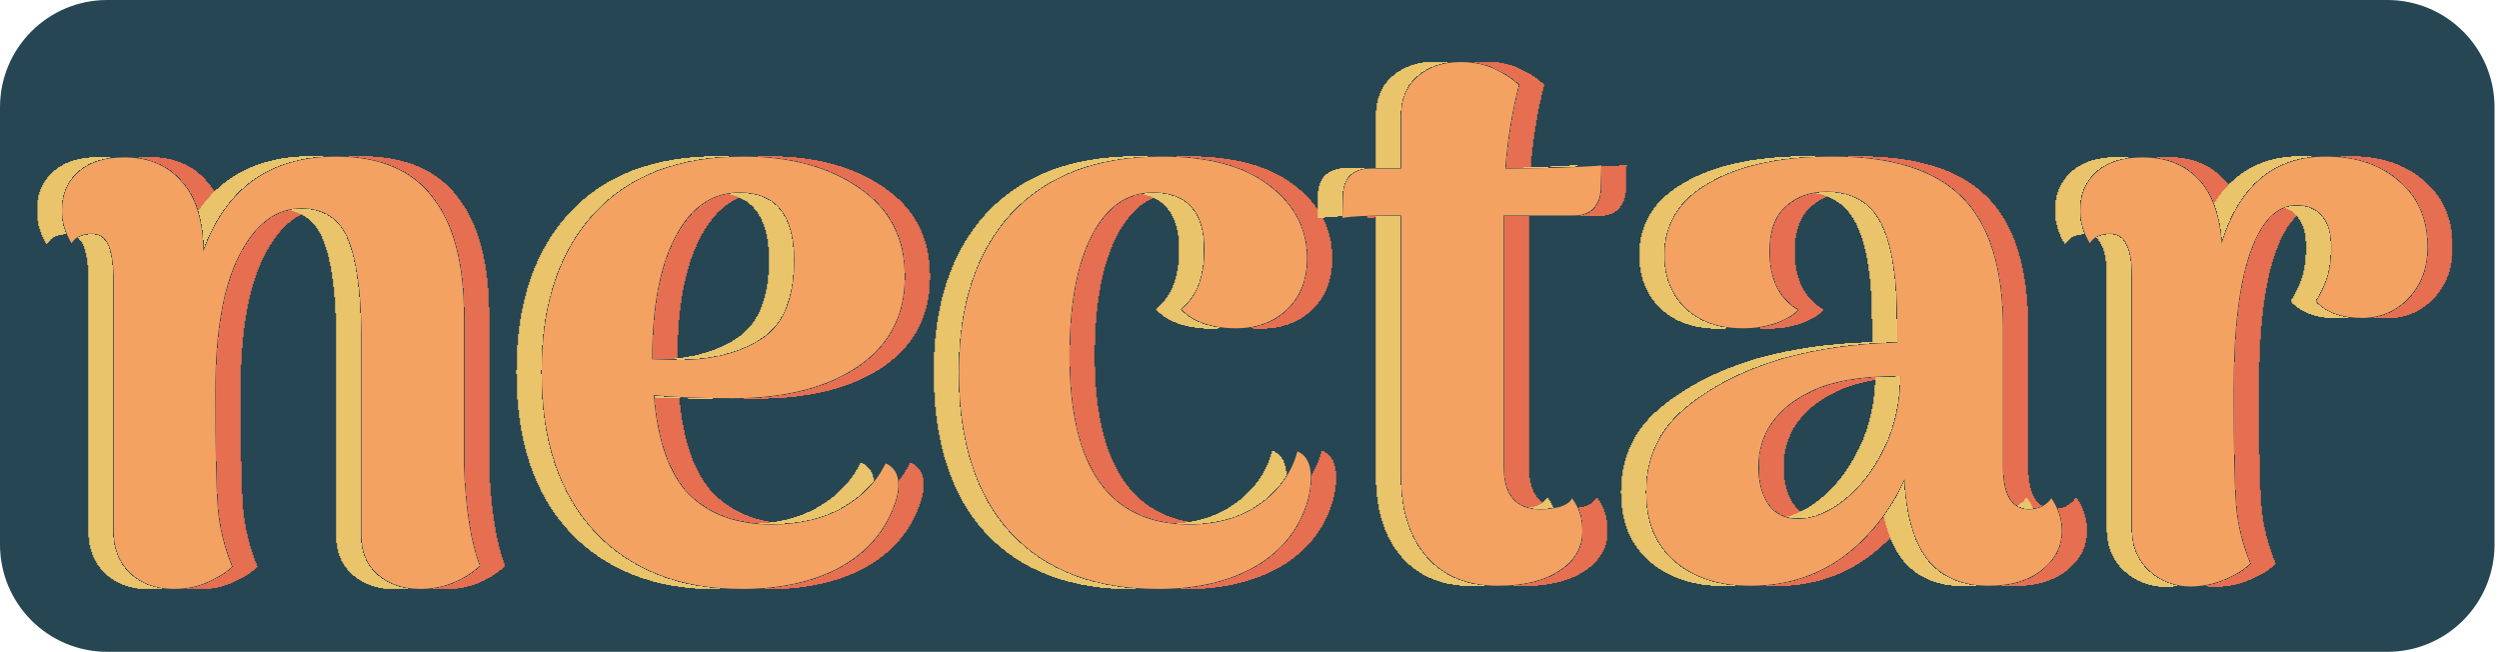
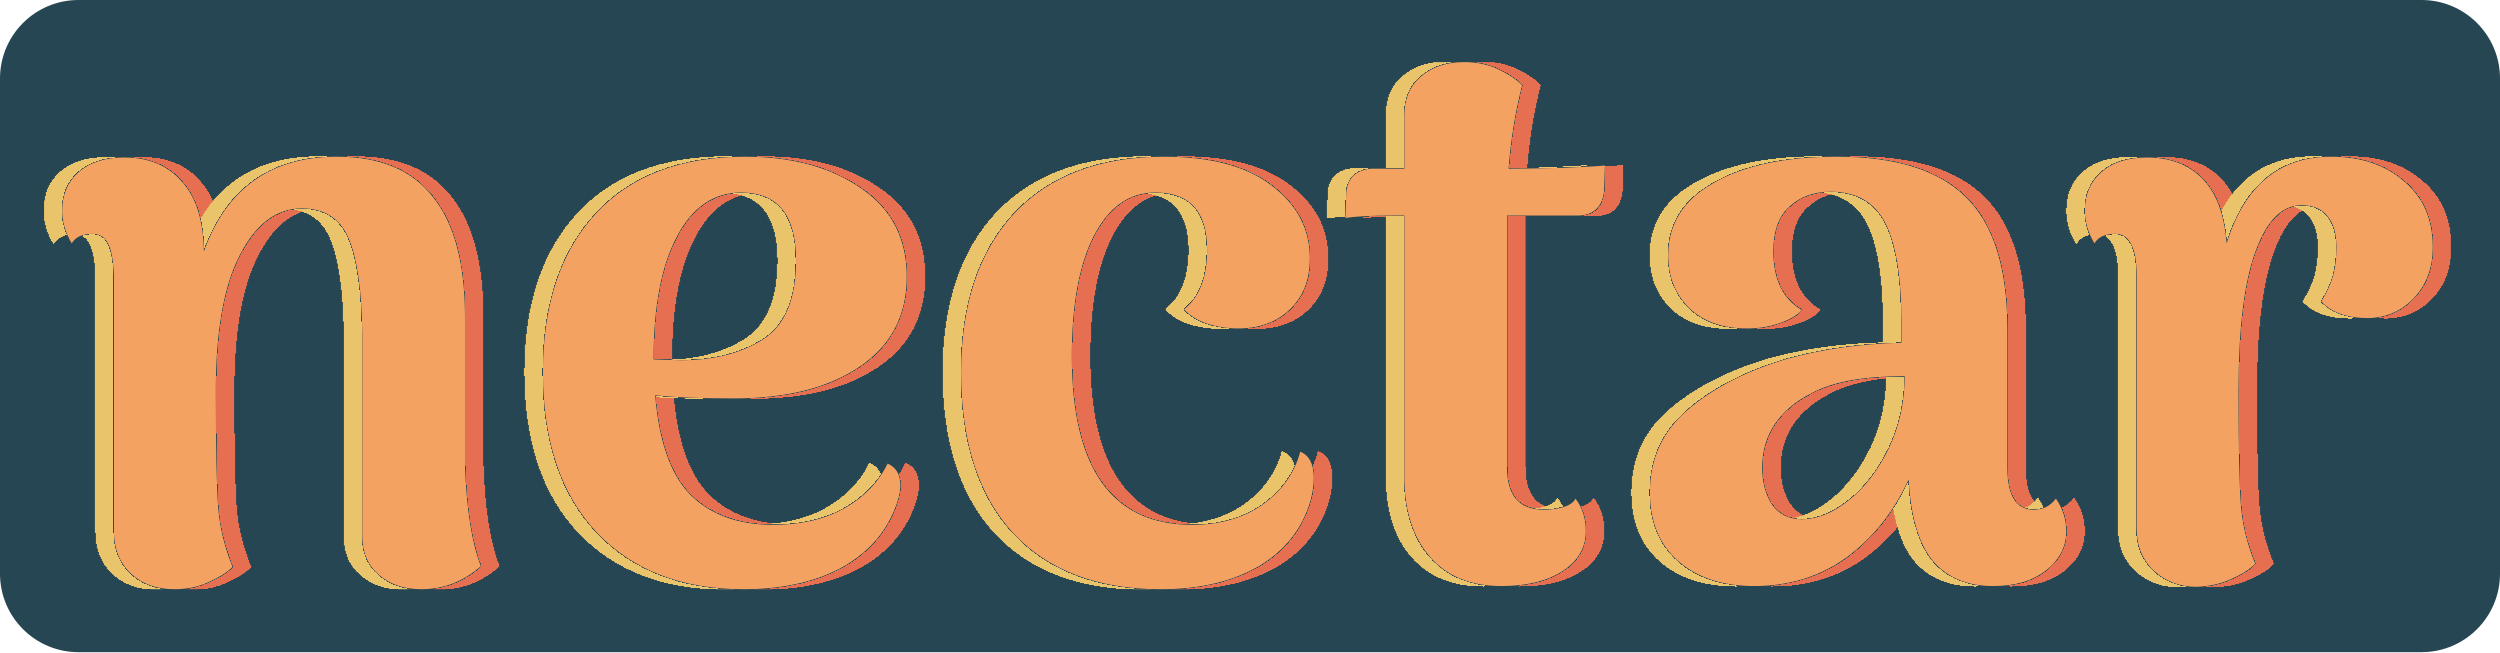
- <svg xmlns="http://www.w3.org/2000/svg" width="303" height="79" viewBox="0 0 303 79" fill="none">
-   <rect width="302.457" height="79" rx="13" fill="#264653" />
+ <svg xmlns="http://www.w3.org/2000/svg" width="414" height="108" viewBox="0 0 414 108" fill="none">
+   <rect width="414" height="108" rx="13" fill="#264653" />
  <g filter="url(#filter0_dd_26_8)">
-     <path d="M56.254 56.447C56.447 61.776 57.089 65.82 58.18 68.581C56.061 70.443 53.654 71.374 50.957 71.374C48.903 71.374 47.201 70.796 45.853 69.64C44.505 68.485 43.831 66.912 43.831 64.921V40.364C43.767 35.163 43.221 31.343 42.194 28.904C41.166 26.464 39.272 25.244 36.511 25.244C33.43 25.244 30.926 27.138 29 30.926C27.074 34.65 26.111 40.107 26.111 47.298C26.111 54.36 26.207 59.111 26.399 61.551C26.592 63.926 27.17 66.302 28.133 68.677C27.491 69.319 26.528 69.929 25.244 70.507C24.024 71.085 22.644 71.374 21.103 71.374C18.92 71.374 17.154 70.732 15.806 69.448C14.458 68.164 13.784 66.462 13.784 64.344V33.43C13.719 31.632 13.495 30.348 13.11 29.578C12.724 28.743 12.082 28.326 11.183 28.326C9.964 28.326 9.129 28.711 8.679 29.481C7.909 28.197 7.524 26.881 7.524 25.533C7.524 23.607 8.166 22.066 9.45 20.91C10.798 19.69 12.66 19.08 15.036 19.08C17.989 19.08 20.3 20.043 21.97 21.97C23.703 23.831 24.602 26.656 24.666 30.444C27.427 22.804 32.788 18.984 40.749 18.984C46.014 18.984 49.898 20.621 52.402 23.896C54.97 27.106 56.254 31.953 56.254 38.438V56.447Z" fill="#F4A261" />
-     <path d="M107.386 56.158C108.413 56.607 108.927 57.474 108.927 58.758C108.927 59.593 108.702 60.556 108.253 61.647C107.033 64.729 104.818 67.136 101.608 68.87C98.397 70.539 94.513 71.374 89.955 71.374C82.507 71.374 76.6 69.095 72.235 64.536C67.869 59.914 65.686 53.429 65.686 45.083C65.686 36.929 67.805 30.541 72.042 25.918C76.279 21.295 82.314 18.984 90.147 18.984C95.861 18.984 100.548 20.268 104.208 22.836C107.867 25.34 109.697 28.904 109.697 33.526C109.697 38.213 107.803 41.84 104.015 44.408C100.227 46.977 95.155 48.261 88.799 48.261C84.69 48.261 81.512 48.132 79.265 47.876C79.714 53.461 81.127 57.474 83.502 59.914C85.942 62.353 89.281 63.573 93.518 63.573C96.921 63.573 99.81 62.899 102.185 61.551C104.561 60.203 106.294 58.405 107.386 56.158ZM89.666 23.318C86.327 23.318 83.727 25.116 81.865 28.711C80.003 32.242 79.072 37.154 79.072 43.446V43.542L82.347 43.638C86.327 43.638 89.634 42.803 92.266 41.134C94.963 39.465 96.311 36.255 96.311 31.504C96.311 26.046 94.096 23.318 89.666 23.318Z" fill="#F4A261" />
-     <path d="M140.456 71.374C132.752 71.374 126.781 69.095 122.543 64.536C118.37 59.978 116.283 53.493 116.283 45.083C116.283 36.929 118.402 30.541 122.64 25.918C126.941 21.295 133.008 18.984 140.841 18.984C146.555 18.984 150.921 20.172 153.939 22.547C156.956 24.859 158.465 27.78 158.465 31.311C158.465 33.879 157.662 35.934 156.057 37.475C154.452 39.016 152.366 39.786 149.798 39.786C148.513 39.786 147.262 39.593 146.042 39.208C144.886 38.823 143.955 38.245 143.249 37.475C145.111 35.998 146.042 33.59 146.042 30.252C146.042 25.629 143.955 23.318 139.782 23.318C136.636 23.318 134.164 25.051 132.366 28.518C130.569 31.985 129.67 36.865 129.67 43.157C129.67 56.768 134.517 63.573 144.212 63.573C147.55 63.573 150.375 62.771 152.687 61.166C155.062 59.496 156.603 57.346 157.309 54.713C158.401 55.163 158.947 56.222 158.947 57.891C158.947 58.726 158.818 59.625 158.561 60.588C157.598 63.99 155.512 66.655 152.301 68.581C149.091 70.443 145.143 71.374 140.456 71.374Z" fill="#F4A261" />
-     <path d="M182.803 20.429C184.151 20.429 186.27 20.396 189.159 20.332C192.112 20.204 193.782 20.108 194.167 20.043L194.071 23.029C194.006 23.992 193.685 24.762 193.108 25.34C192.53 25.854 191.791 26.111 190.893 26.111H182.321V29V56.639C182.321 60.042 183.798 61.743 186.751 61.743C187.522 61.743 188.292 61.647 189.063 61.455C189.897 61.198 190.411 60.844 190.604 60.395C191.438 61.487 191.856 62.803 191.856 64.344C191.856 66.334 190.925 67.939 189.063 69.159C187.201 70.379 184.729 70.989 181.647 70.989C177.924 70.989 175.034 69.801 172.98 67.425C170.925 65.05 169.898 61.808 169.898 57.699V26.111H168.55C165.918 26.111 163.991 26.207 162.772 26.399L162.868 23.414C162.932 22.451 163.253 21.713 163.831 21.199C164.473 20.686 165.243 20.429 166.142 20.429H169.898V13.976C169.898 11.986 170.572 10.413 171.921 9.257C173.269 8.102 175.002 7.524 177.121 7.524C178.662 7.524 180.042 7.813 181.262 8.391C182.482 8.968 183.445 9.61 184.151 10.317C183.317 13.591 182.771 16.962 182.514 20.429H182.803Z" fill="#F4A261" />
-     <path d="M248.727 60.395C249.562 61.615 249.979 62.931 249.979 64.344C249.979 66.206 249.177 67.778 247.572 69.063C245.967 70.347 243.816 70.989 241.119 70.989C238.038 70.989 235.63 69.993 233.896 68.003C232.163 65.949 231.168 62.642 230.911 58.084C229.113 62 226.609 65.146 223.399 67.522C220.189 69.833 216.465 70.989 212.228 70.989C208.44 70.989 205.39 69.993 203.079 68.003C200.768 66.013 199.612 63.22 199.612 59.625C199.612 55.516 201.185 52.145 204.331 49.513C207.477 46.88 211.457 44.858 216.273 43.446C220.446 42.29 225.036 41.648 230.044 41.519V39.112C230.044 33.654 229.402 29.642 228.118 27.074C226.834 24.506 224.619 23.221 221.473 23.221C219.419 23.221 217.749 23.831 216.465 25.051C215.181 26.207 214.539 28.005 214.539 30.444C214.539 33.847 215.695 36.223 218.006 37.571C217.3 38.277 216.337 38.823 215.117 39.208C213.961 39.593 212.709 39.786 211.361 39.786C208.408 39.786 206.064 38.951 204.331 37.282C202.662 35.613 201.827 33.494 201.827 30.926C201.827 27.138 203.657 24.217 207.316 22.162C210.976 20.043 215.952 18.984 222.244 18.984C229.37 18.984 234.571 20.621 237.845 23.896C241.183 27.17 242.853 32.499 242.853 39.882V56.639C242.853 60.042 243.912 61.743 246.031 61.743C246.48 61.743 246.962 61.647 247.475 61.455C247.989 61.198 248.406 60.844 248.727 60.395ZM218.006 62.899C219.868 62.899 221.762 62.129 223.688 60.588C225.614 59.047 227.219 56.96 228.503 54.328C229.787 51.631 230.429 48.71 230.429 45.564C225.357 45.564 221.569 46.27 219.065 47.683C217.268 48.582 215.823 49.802 214.732 51.343C213.705 52.883 213.191 54.649 213.191 56.639C213.191 58.373 213.576 59.849 214.347 61.069C215.181 62.289 216.401 62.899 218.006 62.899Z" fill="#F4A261" />
-     <path d="M281.994 18.984C285.653 18.984 288.607 19.979 290.854 21.97C293.165 23.896 294.321 26.56 294.321 29.963C294.321 32.403 293.583 34.425 292.106 36.03C290.629 37.635 288.767 38.47 286.52 38.534C283.952 38.534 282.058 37.86 280.838 36.511C281.544 35.356 282.026 34.297 282.283 33.334C282.54 32.37 282.668 31.247 282.668 29.963C282.668 28.294 282.315 27.042 281.609 26.207C280.902 25.308 279.843 24.859 278.431 24.859C276.055 24.859 274.193 26.753 272.845 30.541C271.497 34.264 270.823 39.85 270.823 47.298C270.823 54.167 270.919 58.822 271.111 61.262C271.304 63.637 271.882 65.981 272.845 68.292C272.139 68.998 271.176 69.608 269.956 70.122C268.736 70.7 267.323 71.021 265.718 71.085C263.728 71.085 262.027 70.443 260.614 69.159C259.202 67.875 258.496 66.141 258.496 63.958V33.43C258.496 31.632 258.271 30.348 257.821 29.578C257.436 28.743 256.794 28.326 255.895 28.326C254.675 28.326 253.841 28.711 253.391 29.481C252.621 28.197 252.236 26.881 252.236 25.533C252.236 23.607 252.878 22.066 254.162 20.91C255.51 19.69 257.372 19.08 259.747 19.08C262.572 19.08 264.82 19.947 266.489 21.681C268.158 23.414 269.121 26.014 269.378 29.481C271.561 22.483 275.766 18.984 281.994 18.984Z" fill="#F4A261" />
+     <path d="M77 77.168C77.264 84.453 78.142 89.982 79.636 93.756C76.736 96.302 73.441 97.574 69.75 97.574C66.938 97.574 64.609 96.784 62.763 95.205C60.918 93.625 59.995 91.474 59.995 88.753V55.181C59.907 48.071 59.16 42.849 57.754 39.514C56.348 36.178 53.755 34.511 49.977 34.511C45.758 34.511 42.331 37.1 39.695 42.278C37.058 47.369 35.74 54.83 35.74 64.66C35.74 74.315 35.872 80.81 36.136 84.145C36.399 87.393 37.19 90.641 38.508 93.888C37.63 94.766 36.311 95.6 34.554 96.389C32.884 97.179 30.994 97.574 28.885 97.574C25.897 97.574 23.481 96.697 21.635 94.941C19.79 93.186 18.867 90.86 18.867 87.963V45.702C18.779 43.244 18.471 41.489 17.944 40.435C17.417 39.294 16.538 38.724 15.308 38.724C13.638 38.724 12.496 39.25 11.88 40.303C10.826 38.548 10.299 36.749 10.299 34.906C10.299 32.273 11.177 30.166 12.935 28.586C14.78 26.918 17.329 26.085 20.581 26.085C24.623 26.085 27.787 27.401 30.072 30.034C32.444 32.58 33.675 36.442 33.763 41.62C37.542 31.175 44.88 25.953 55.777 25.953C62.983 25.953 68.3 28.191 71.727 32.667C75.242 37.056 77 43.683 77 52.548V77.168Z" fill="#F4A261" />
+     <path d="M146.989 76.773C148.395 77.387 149.098 78.572 149.098 80.327C149.098 81.468 148.79 82.785 148.175 84.277C146.505 88.49 143.473 91.781 139.079 94.151C134.685 96.433 129.369 97.574 123.129 97.574C112.935 97.574 104.85 94.459 98.874 88.227C92.898 81.907 89.91 73.042 89.91 61.632C89.91 50.485 92.81 41.752 98.61 35.432C104.41 29.113 112.671 25.953 123.393 25.953C131.214 25.953 137.629 27.708 142.639 31.219C147.648 34.642 150.152 39.514 150.152 45.833C150.152 52.24 147.56 57.2 142.375 60.71C137.19 64.221 130.247 65.977 121.547 65.977C115.923 65.977 111.573 65.801 108.497 65.45C109.112 73.086 111.045 78.572 114.297 81.907C117.636 85.243 122.206 86.91 128.006 86.91C132.664 86.91 136.619 85.989 139.87 84.145C143.122 82.302 145.495 79.845 146.989 76.773ZM122.734 31.878C118.164 31.878 114.605 34.335 112.056 39.25C109.508 44.078 108.233 50.792 108.233 59.394V59.526L112.715 59.657C118.164 59.657 122.69 58.516 126.293 56.234C129.984 53.952 131.829 49.563 131.829 43.068C131.829 35.608 128.797 31.878 122.734 31.878Z" fill="#F4A261" />
+     <path d="M192.255 97.574C181.709 97.574 173.536 94.459 167.736 88.227C162.024 81.995 159.168 73.13 159.168 61.632C159.168 50.485 162.068 41.752 167.868 35.432C173.756 29.113 182.061 25.953 192.782 25.953C200.603 25.953 206.579 27.577 210.71 30.824C214.84 33.984 216.905 37.978 216.905 42.805C216.905 46.316 215.807 49.125 213.61 51.231C211.413 53.338 208.557 54.391 205.041 54.391C203.284 54.391 201.57 54.127 199.9 53.601C198.318 53.074 197.044 52.284 196.077 51.231C198.626 49.212 199.9 45.921 199.9 41.357C199.9 35.037 197.044 31.878 191.332 31.878C187.026 31.878 183.642 34.247 181.182 38.987C178.721 43.727 177.491 50.397 177.491 58.999C177.491 77.606 184.126 86.91 197.396 86.91C201.965 86.91 205.832 85.813 208.996 83.619C212.248 81.337 214.357 78.396 215.323 74.798C216.817 75.412 217.564 76.86 217.564 79.142C217.564 80.283 217.389 81.512 217.037 82.829C215.719 87.481 212.863 91.123 208.469 93.756C204.075 96.302 198.67 97.574 192.255 97.574Z" fill="#F4A261" />
+     <path d="M250.219 27.928C252.064 27.928 254.964 27.884 258.919 27.796C262.961 27.621 265.246 27.489 265.774 27.401L265.642 31.483C265.554 32.799 265.115 33.852 264.324 34.642C263.533 35.344 262.522 35.696 261.292 35.696H249.56V39.645V77.431C249.56 82.083 251.581 84.409 255.623 84.409C256.678 84.409 257.733 84.277 258.787 84.014C259.93 83.663 260.633 83.18 260.896 82.566C262.039 84.058 262.61 85.857 262.61 87.963C262.61 90.684 261.336 92.879 258.787 94.546C256.239 96.214 252.855 97.048 248.637 97.048C243.54 97.048 239.585 95.424 236.773 92.177C233.961 88.929 232.555 84.496 232.555 78.879V35.696H230.709C227.106 35.696 224.47 35.827 222.8 36.09L222.932 32.009C223.02 30.693 223.459 29.683 224.25 28.981C225.129 28.279 226.183 27.928 227.414 27.928H232.555V19.107C232.555 16.386 233.478 14.235 235.323 12.655C237.169 11.076 239.541 10.286 242.441 10.286C244.55 10.286 246.44 10.681 248.11 11.471C249.779 12.261 251.098 13.138 252.064 14.104C250.922 18.58 250.175 23.188 249.823 27.928H250.219Z" fill="#F4A261" />
+     <path d="M340.455 82.566C341.598 84.233 342.169 86.032 342.169 87.963C342.169 90.509 341.07 92.659 338.873 94.415C336.676 96.17 333.732 97.048 330.041 97.048C325.823 97.048 322.528 95.687 320.155 92.966C317.782 90.158 316.42 85.638 316.068 79.406C313.608 84.76 310.18 89.061 305.786 92.308C301.392 95.468 296.295 97.048 290.495 97.048C285.31 97.048 281.136 95.687 277.972 92.966C274.809 90.246 273.227 86.427 273.227 81.512C273.227 75.895 275.38 71.287 279.686 67.688C283.992 64.09 289.441 61.325 296.032 59.394C301.744 57.814 308.027 56.936 314.882 56.761V53.469C314.882 46.009 314.003 40.523 312.246 37.012C310.488 33.501 307.456 31.746 303.15 31.746C300.338 31.746 298.053 32.58 296.295 34.247C294.538 35.827 293.659 38.285 293.659 41.62C293.659 46.272 295.241 49.52 298.404 51.363C297.438 52.328 296.12 53.074 294.45 53.601C292.868 54.127 291.154 54.391 289.309 54.391C285.266 54.391 282.059 53.25 279.686 50.968C277.401 48.686 276.259 45.789 276.259 42.278C276.259 37.1 278.763 33.106 283.772 30.298C288.782 27.401 295.592 25.953 304.205 25.953C313.959 25.953 321.078 28.191 325.56 32.667C330.129 37.144 332.414 44.429 332.414 54.523V77.431C332.414 82.083 333.864 84.409 336.764 84.409C337.38 84.409 338.039 84.277 338.742 84.014C339.445 83.663 340.016 83.18 340.455 82.566ZM298.404 85.989C300.953 85.989 303.545 84.935 306.182 82.829C308.818 80.722 311.015 77.87 312.773 74.271C314.531 70.585 315.409 66.591 315.409 62.29C308.467 62.29 303.282 63.256 299.854 65.187C297.394 66.415 295.417 68.083 293.923 70.19C292.516 72.296 291.813 74.71 291.813 77.431C291.813 79.801 292.341 81.819 293.395 83.487C294.538 85.155 296.207 85.989 298.404 85.989Z" fill="#F4A261" />
+     <path d="M385.99 25.953C390.999 25.953 395.042 27.313 398.118 30.034C401.281 32.667 402.863 36.31 402.863 40.962C402.863 44.297 401.853 47.062 399.831 49.256C397.81 51.45 395.262 52.592 392.186 52.679C388.671 52.679 386.078 51.758 384.408 49.914C385.375 48.335 386.034 46.886 386.386 45.57C386.737 44.253 386.913 42.717 386.913 40.962C386.913 38.68 386.43 36.968 385.463 35.827C384.496 34.598 383.046 33.984 381.113 33.984C377.861 33.984 375.313 36.573 373.467 41.752C371.622 46.843 370.699 54.479 370.699 64.66C370.699 74.052 370.831 80.415 371.094 83.75C371.358 86.998 372.149 90.202 373.467 93.361C372.501 94.327 371.182 95.161 369.513 95.863C367.843 96.653 365.909 97.092 363.712 97.179C360.988 97.179 358.659 96.302 356.726 94.546C354.793 92.791 353.826 90.421 353.826 87.437V45.702C353.826 43.244 353.518 41.489 352.903 40.435C352.376 39.294 351.497 38.724 350.267 38.724C348.597 38.724 347.455 39.25 346.839 40.303C345.785 38.548 345.258 36.749 345.258 34.906C345.258 32.273 346.136 30.166 347.894 28.586C349.739 26.918 352.288 26.085 355.54 26.085C359.406 26.085 362.482 27.27 364.767 29.639C367.052 32.009 368.37 35.564 368.722 40.303C371.71 30.736 377.466 25.953 385.99 25.953Z" fill="#F4A261" />
  </g>
  <defs>
-     <filter id="filter0_dd_26_8" x="4.524" y="7.524" width="292.797" height="63.85" filterUnits="userSpaceOnUse" color-interpolation-filters="sRGB">
+     <filter id="filter0_dd_26_8" x="7.299" y="10.286" width="398.565" height="87.289" filterUnits="userSpaceOnUse" color-interpolation-filters="sRGB">
      <feFlood flood-opacity="0" result="BackgroundImageFix" />
      <feColorMatrix in="SourceAlpha" type="matrix" values="0 0 0 0 0 0 0 0 0 0 0 0 0 0 0 0 0 0 127 0" result="hardAlpha" />
      <feOffset dx="3" />
      <feComposite in2="hardAlpha" operator="out" />
      <feColorMatrix type="matrix" values="0 0 0 0 0.906 0 0 0 0 0.435 0 0 0 0 0.318 0 0 0 1 0" />
      <feBlend mode="normal" in2="BackgroundImageFix" result="effect1_dropShadow_26_8" />
      <feColorMatrix in="SourceAlpha" type="matrix" values="0 0 0 0 0 0 0 0 0 0 0 0 0 0 0 0 0 0 127 0" result="hardAlpha" />
      <feOffset dx="-3" />
      <feComposite in2="hardAlpha" operator="out" />
      <feColorMatrix type="matrix" values="0 0 0 0 0.914 0 0 0 0 0.769 0 0 0 0 0.416 0 0 0 1 0" />
      <feBlend mode="normal" in2="effect1_dropShadow_26_8" result="effect2_dropShadow_26_8" />
      <feBlend mode="normal" in="SourceGraphic" in2="effect2_dropShadow_26_8" result="shape" />
    </filter>
  </defs>
</svg>
